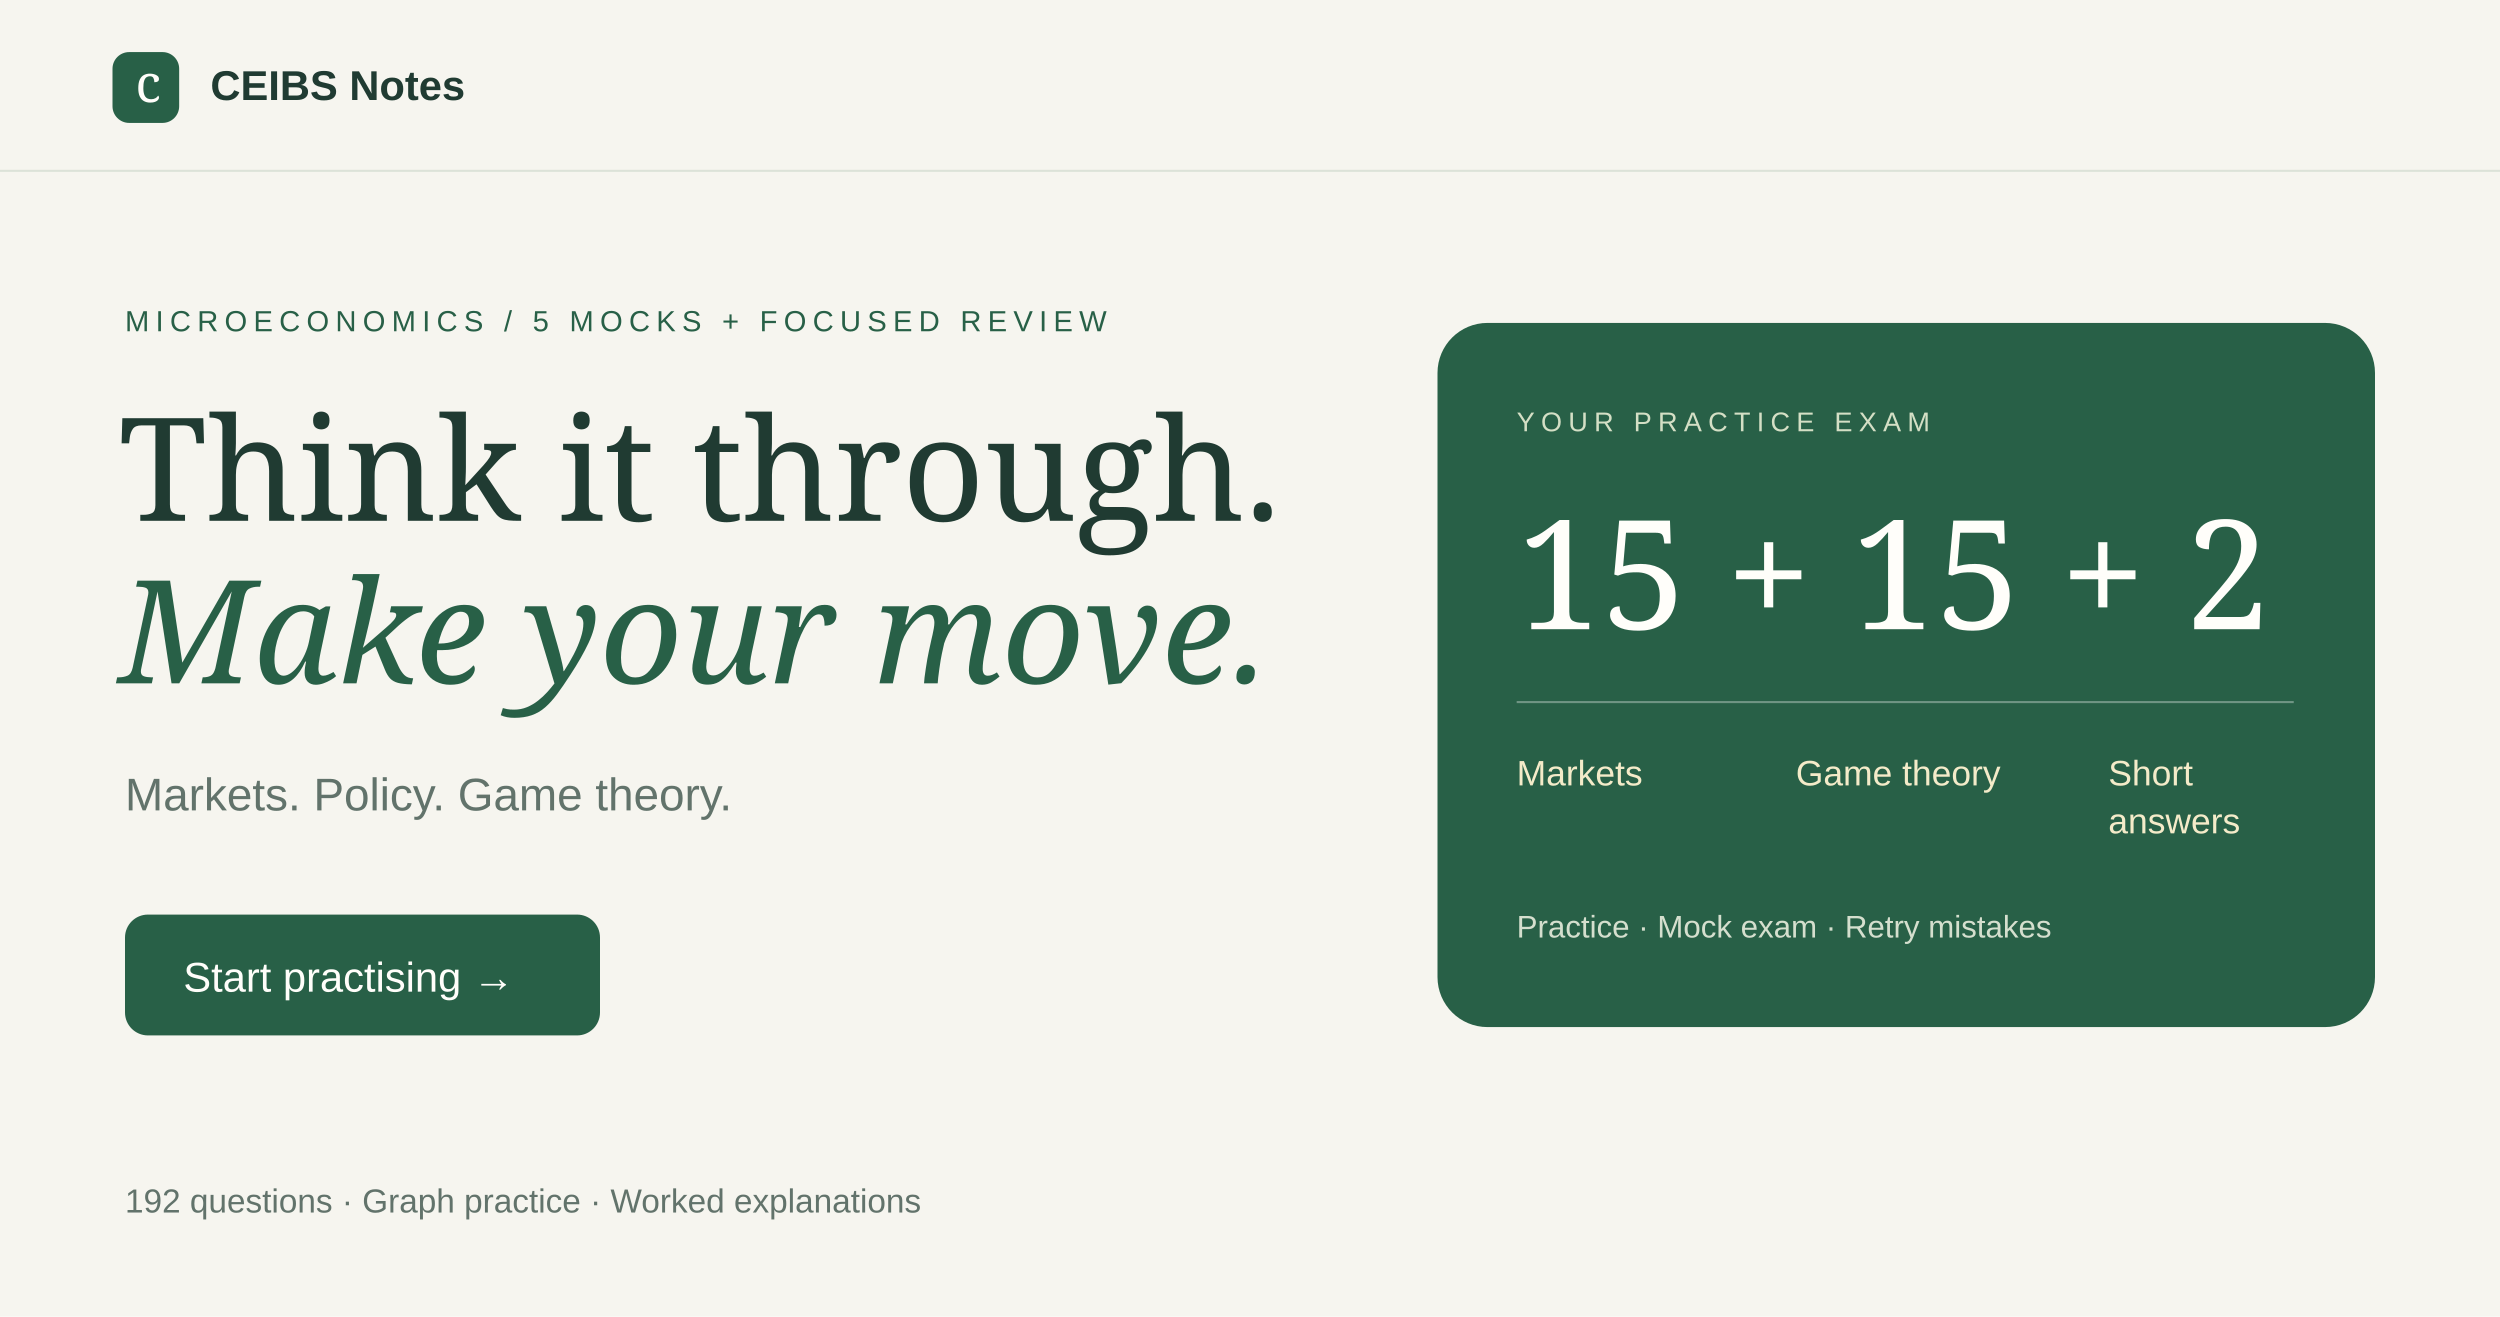
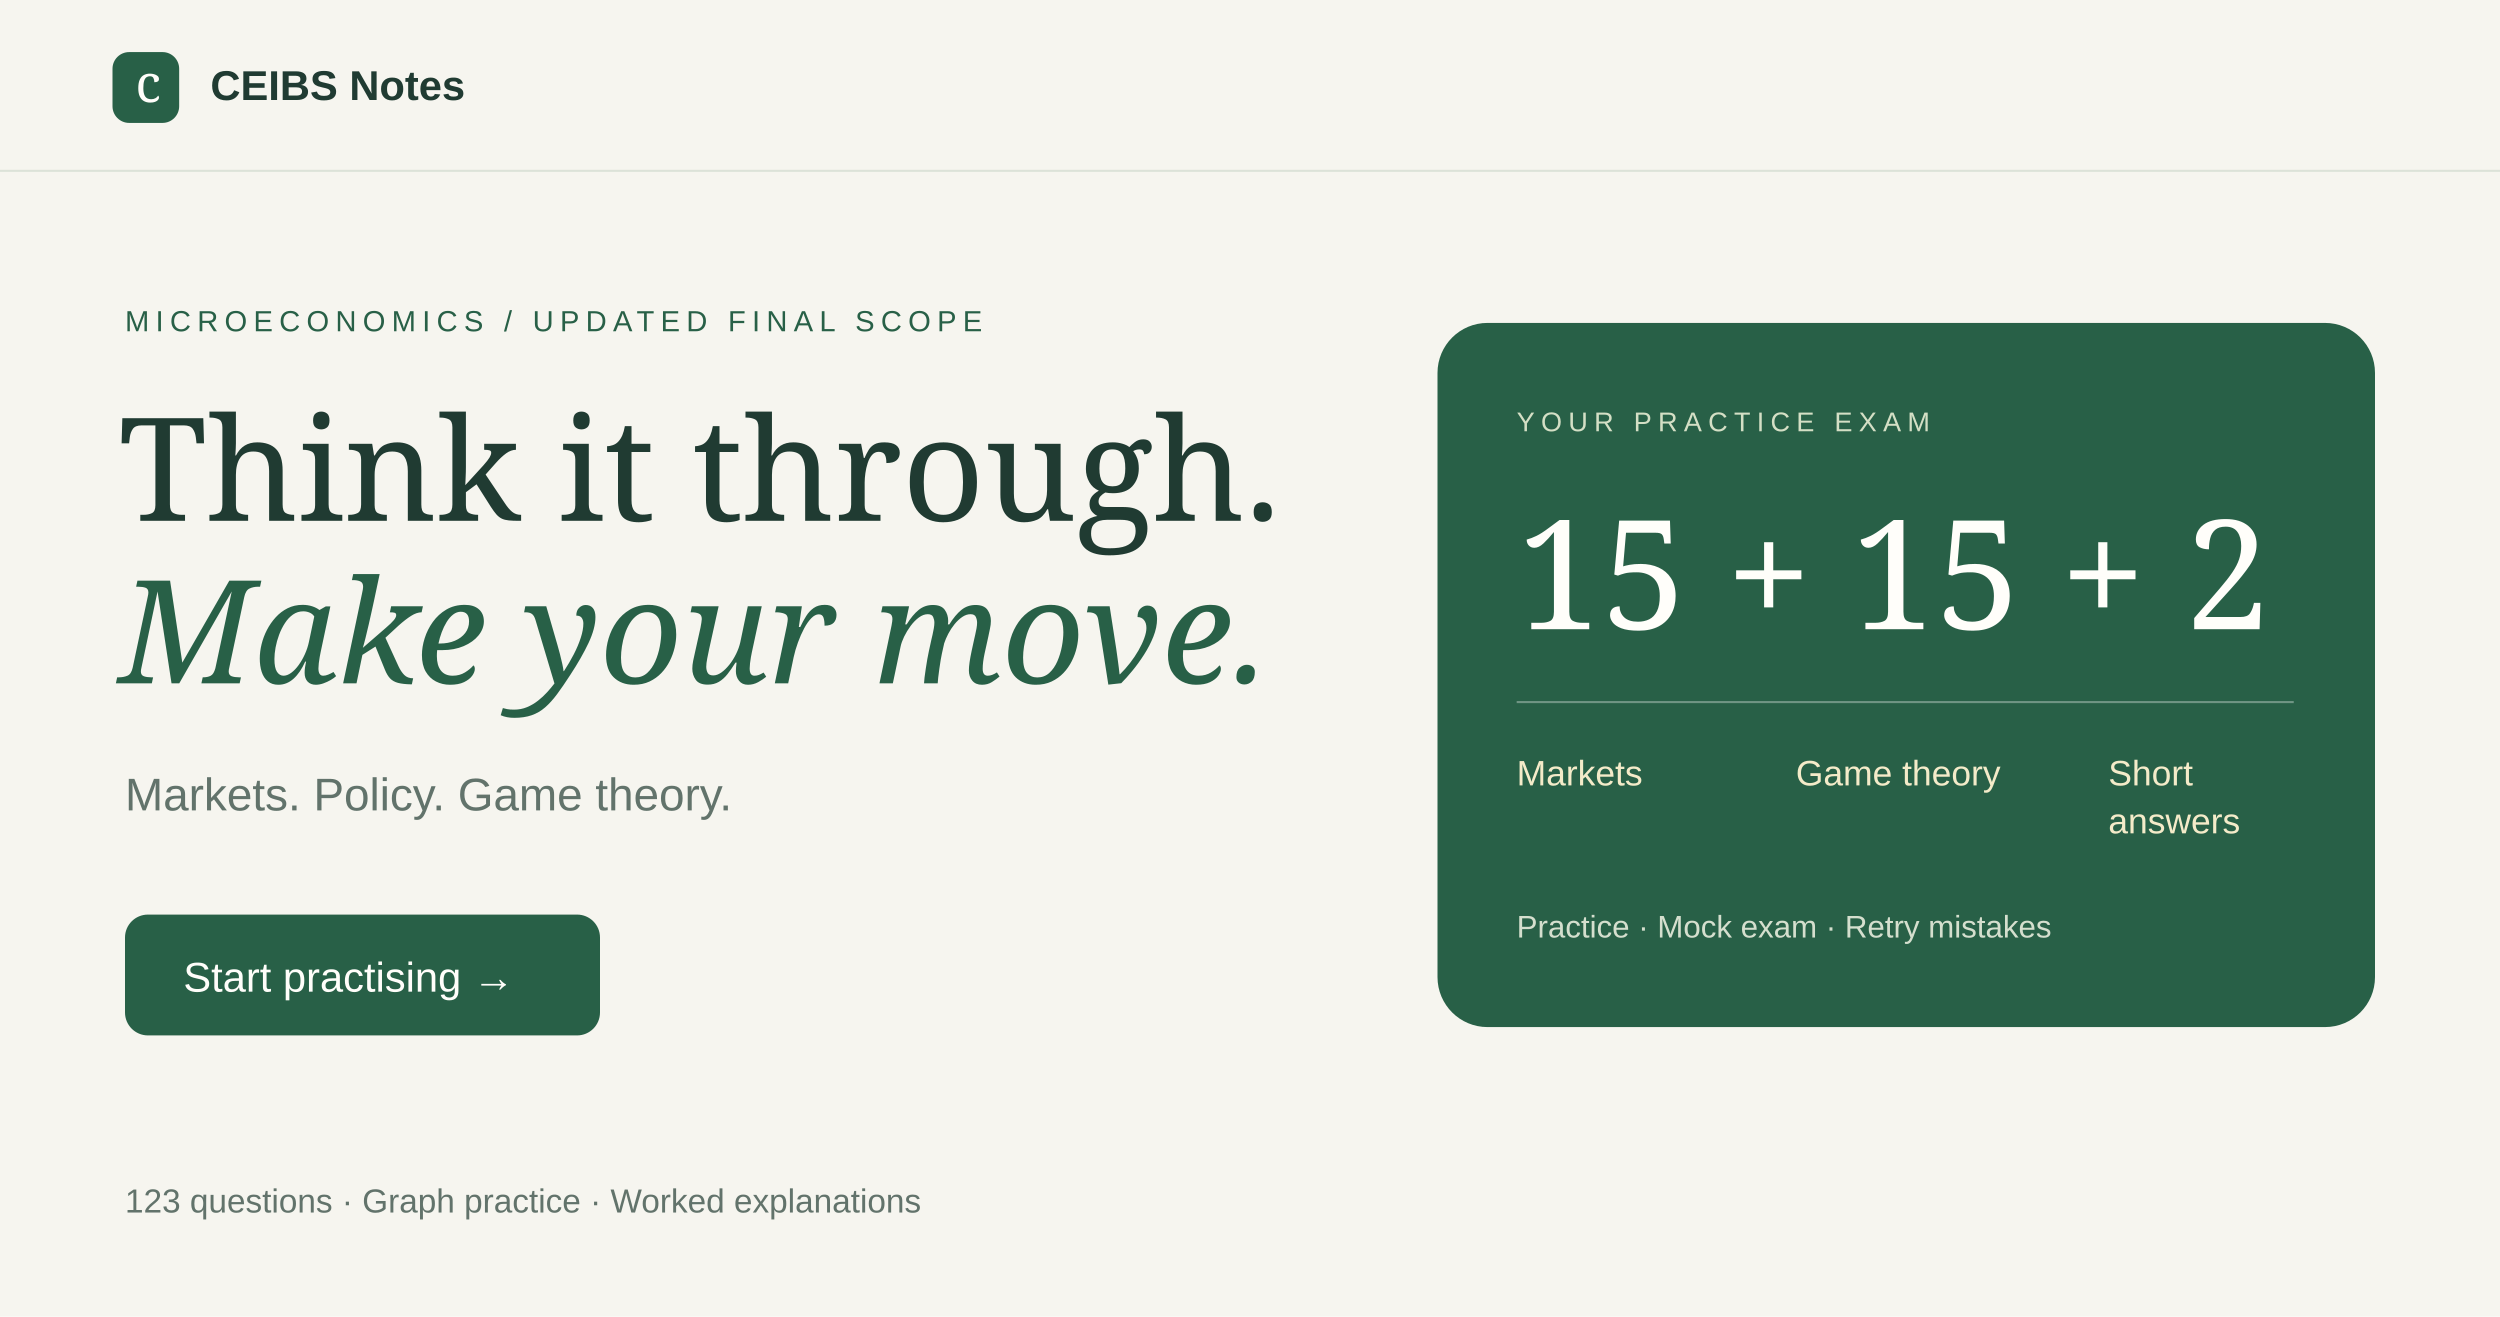
<svg xmlns="http://www.w3.org/2000/svg" width="1200" height="632" viewBox="0 0 1200 632">
  <rect width="1200" height="632" fill="#f6f5ef" />
  <path d="M0 82H1200" stroke="#dce2d8" />
  <rect x="54" y="25" width="32" height="34" rx="8" fill="#286047" />
  <text x="65" y="49" font-family="Georgia,serif" font-size="25" fill="#fffefa">c</text>
  <text x="101" y="48" font-family="Arial,sans-serif" font-size="20" font-weight="700" fill="#203b32">CEIBS Notes</text>
-   <text x="60" y="159" font-family="Arial,sans-serif" font-size="14" letter-spacing="3" fill="#286047">MICROECONOMICS / 5 MOCKS + FOCUSED REVIEW</text>
+   <text x="60" y="159" font-family="Arial,sans-serif" font-size="14" letter-spacing="3" fill="#286047">MICROECONOMICS / UPDATED FINAL SCOPE</text>
  <text x="57" y="250" font-family="Georgia,serif" font-size="69" fill="#203b32">Think it through.</text>
  <text x="57" y="328" font-family="Georgia,serif" font-size="69" font-style="italic" fill="#286047">Make your move.</text>
  <text x="60" y="389" font-family="Arial,sans-serif" font-size="22" fill="#62736b">Markets. Policy. Game theory.</text>
  <rect x="60" y="439" width="228" height="58" rx="11" fill="#286047" />
  <text x="88" y="476" font-family="Arial,sans-serif" font-size="20" fill="#fffefa">Start practising →</text>
  <rect x="690" y="155" width="450" height="338" rx="24" fill="#286047" />
  <text x="728" y="207" font-family="Arial,sans-serif" font-size="13" letter-spacing="3" fill="#d4dfc5">YOUR PRACTICE EXAM</text>
  <text x="728" y="302" font-family="Georgia,serif" font-size="73" fill="#fffefa">15 + 15 + 2</text>
  <path d="M728 337H1101" stroke="#ffffff55" />
  <g font-family="Arial,sans-serif" font-size="17" fill="#f4ebc9">
    <text x="728" y="377">Markets</text>
    <text x="862" y="377">Game theory</text>
    <text x="1012" y="377">Short</text>
    <text x="1012" y="400">answers</text>
  </g>
  <text x="728" y="450" font-family="Arial,sans-serif" font-size="15" fill="#d5dfce">Practice · Mock exam · Retry mistakes</text>
-   <text x="60" y="582" font-family="Arial,sans-serif" font-size="16" fill="#62736b">192 questions · Graph practice · Worked explanations</text>
+   <text x="60" y="582" font-family="Arial,sans-serif" font-size="16" fill="#62736b">123 questions · Graph practice · Worked explanations</text>
</svg>
